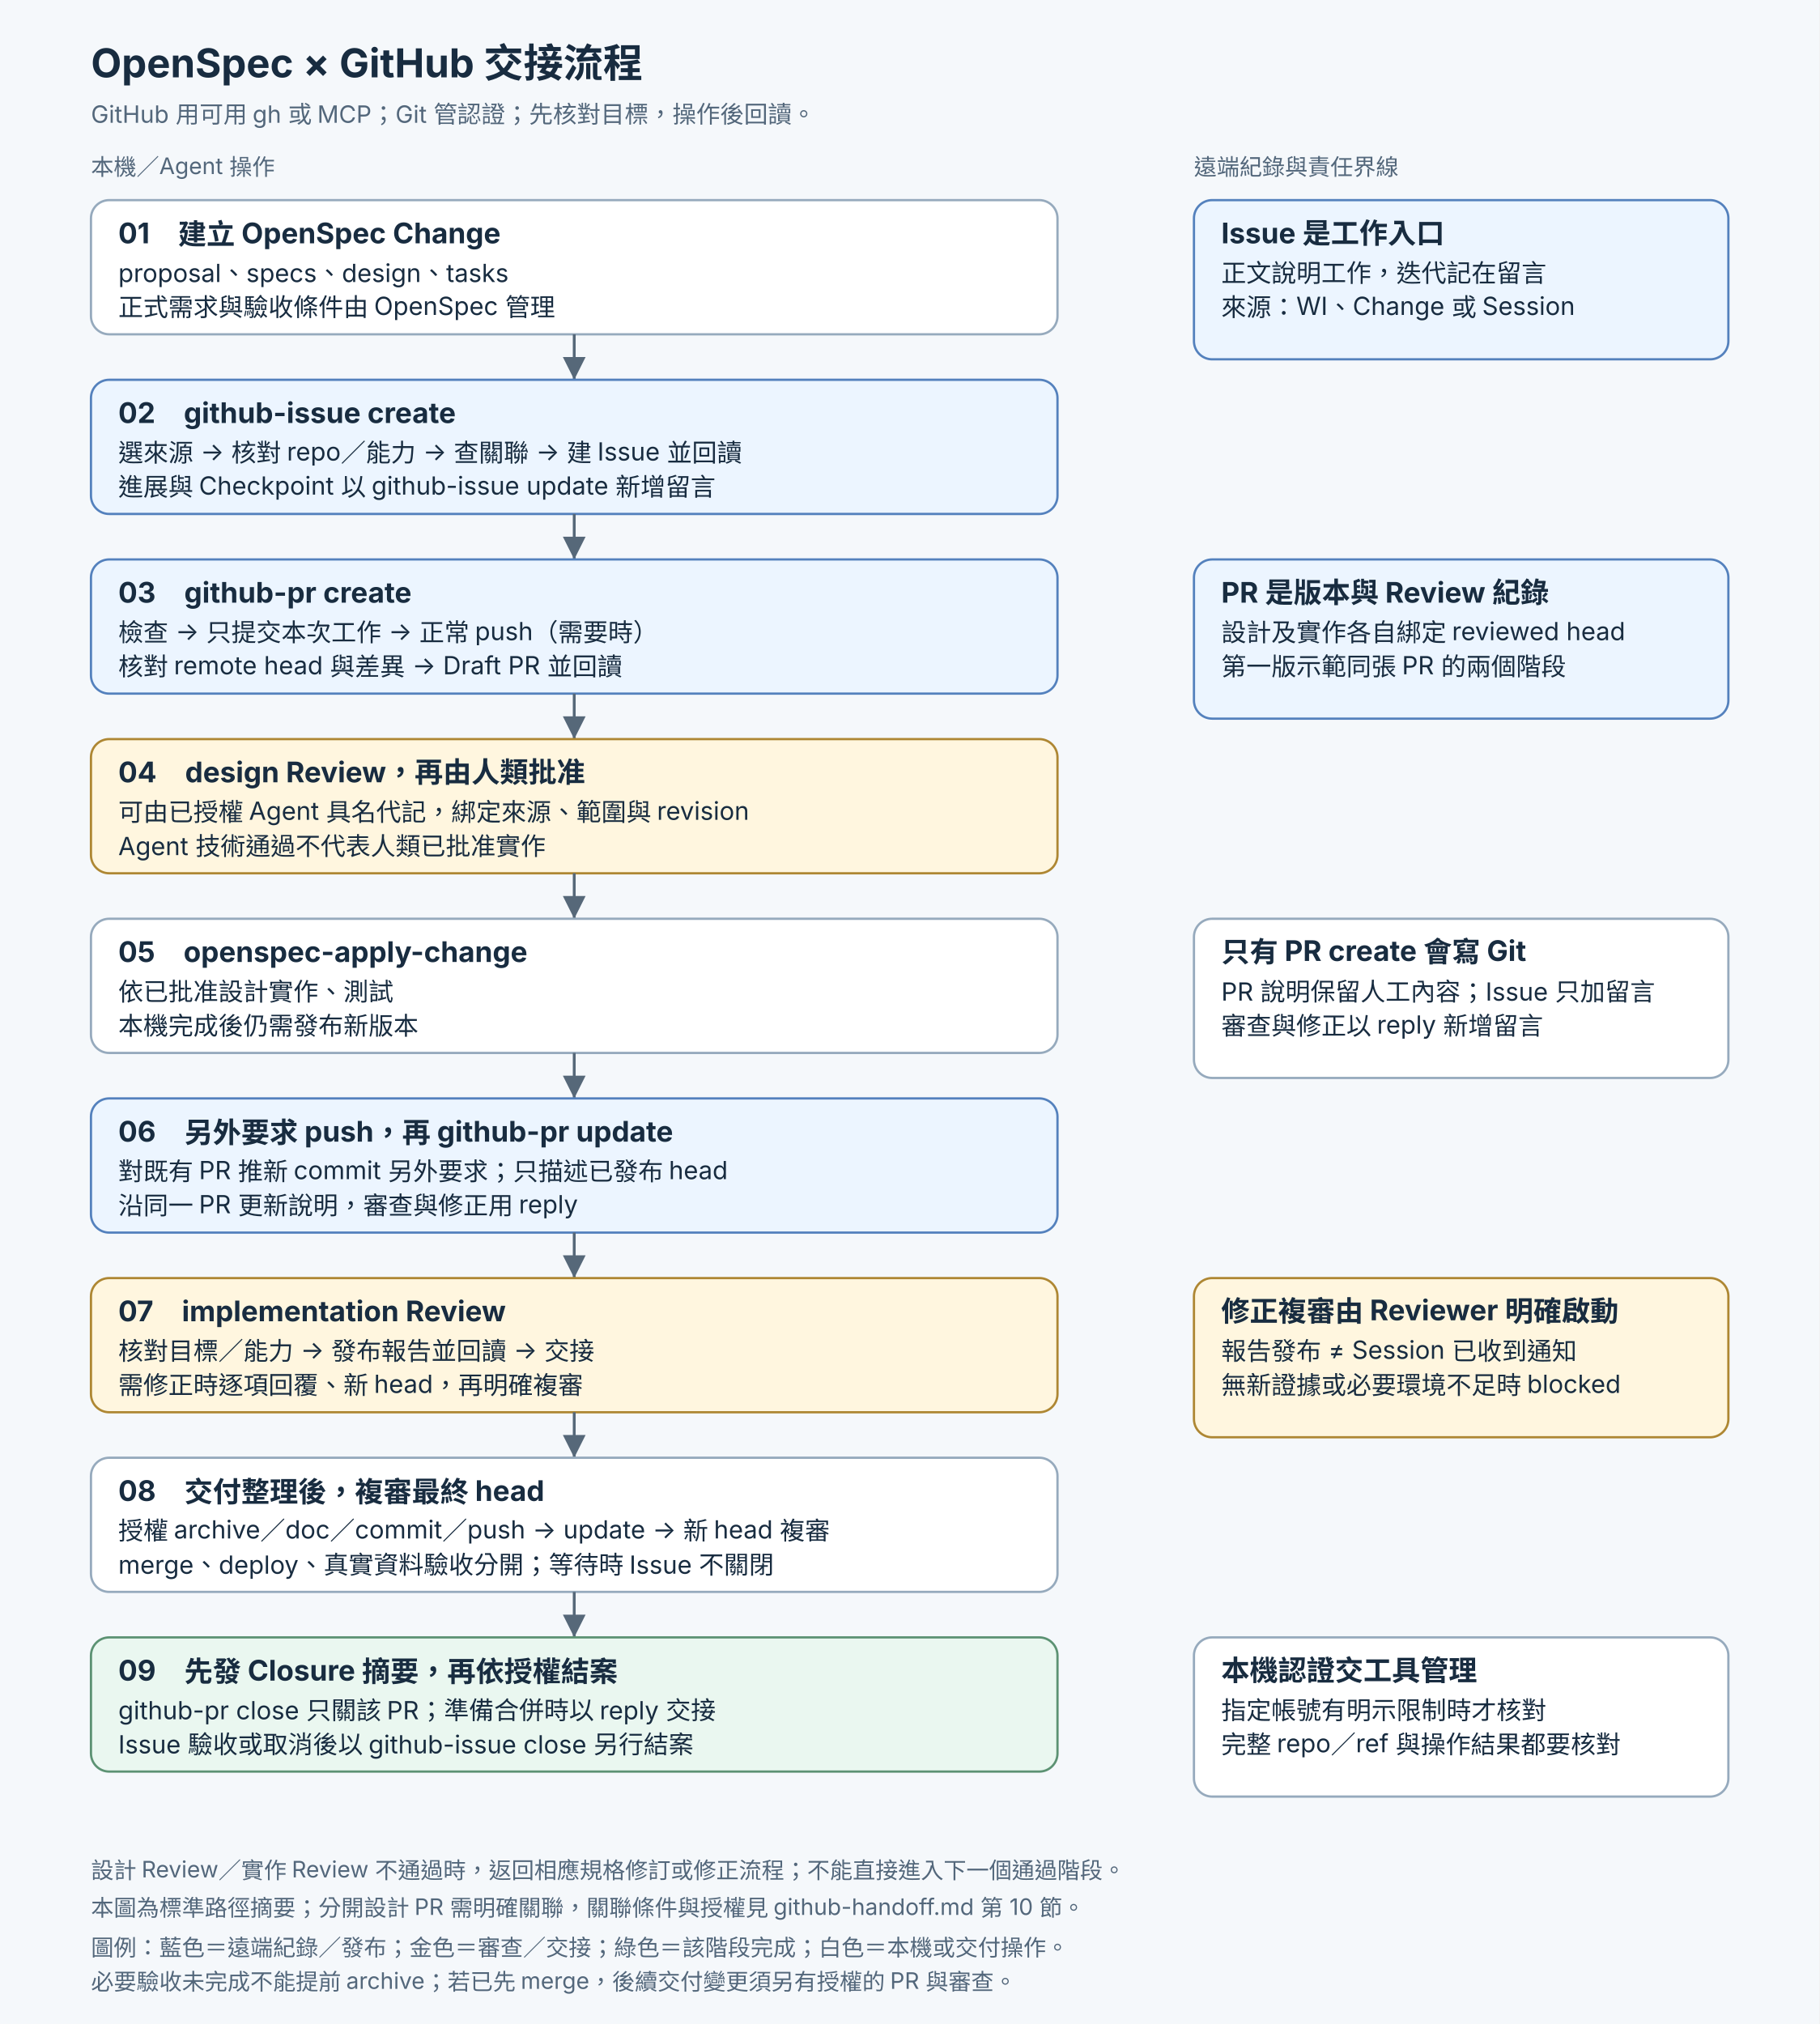
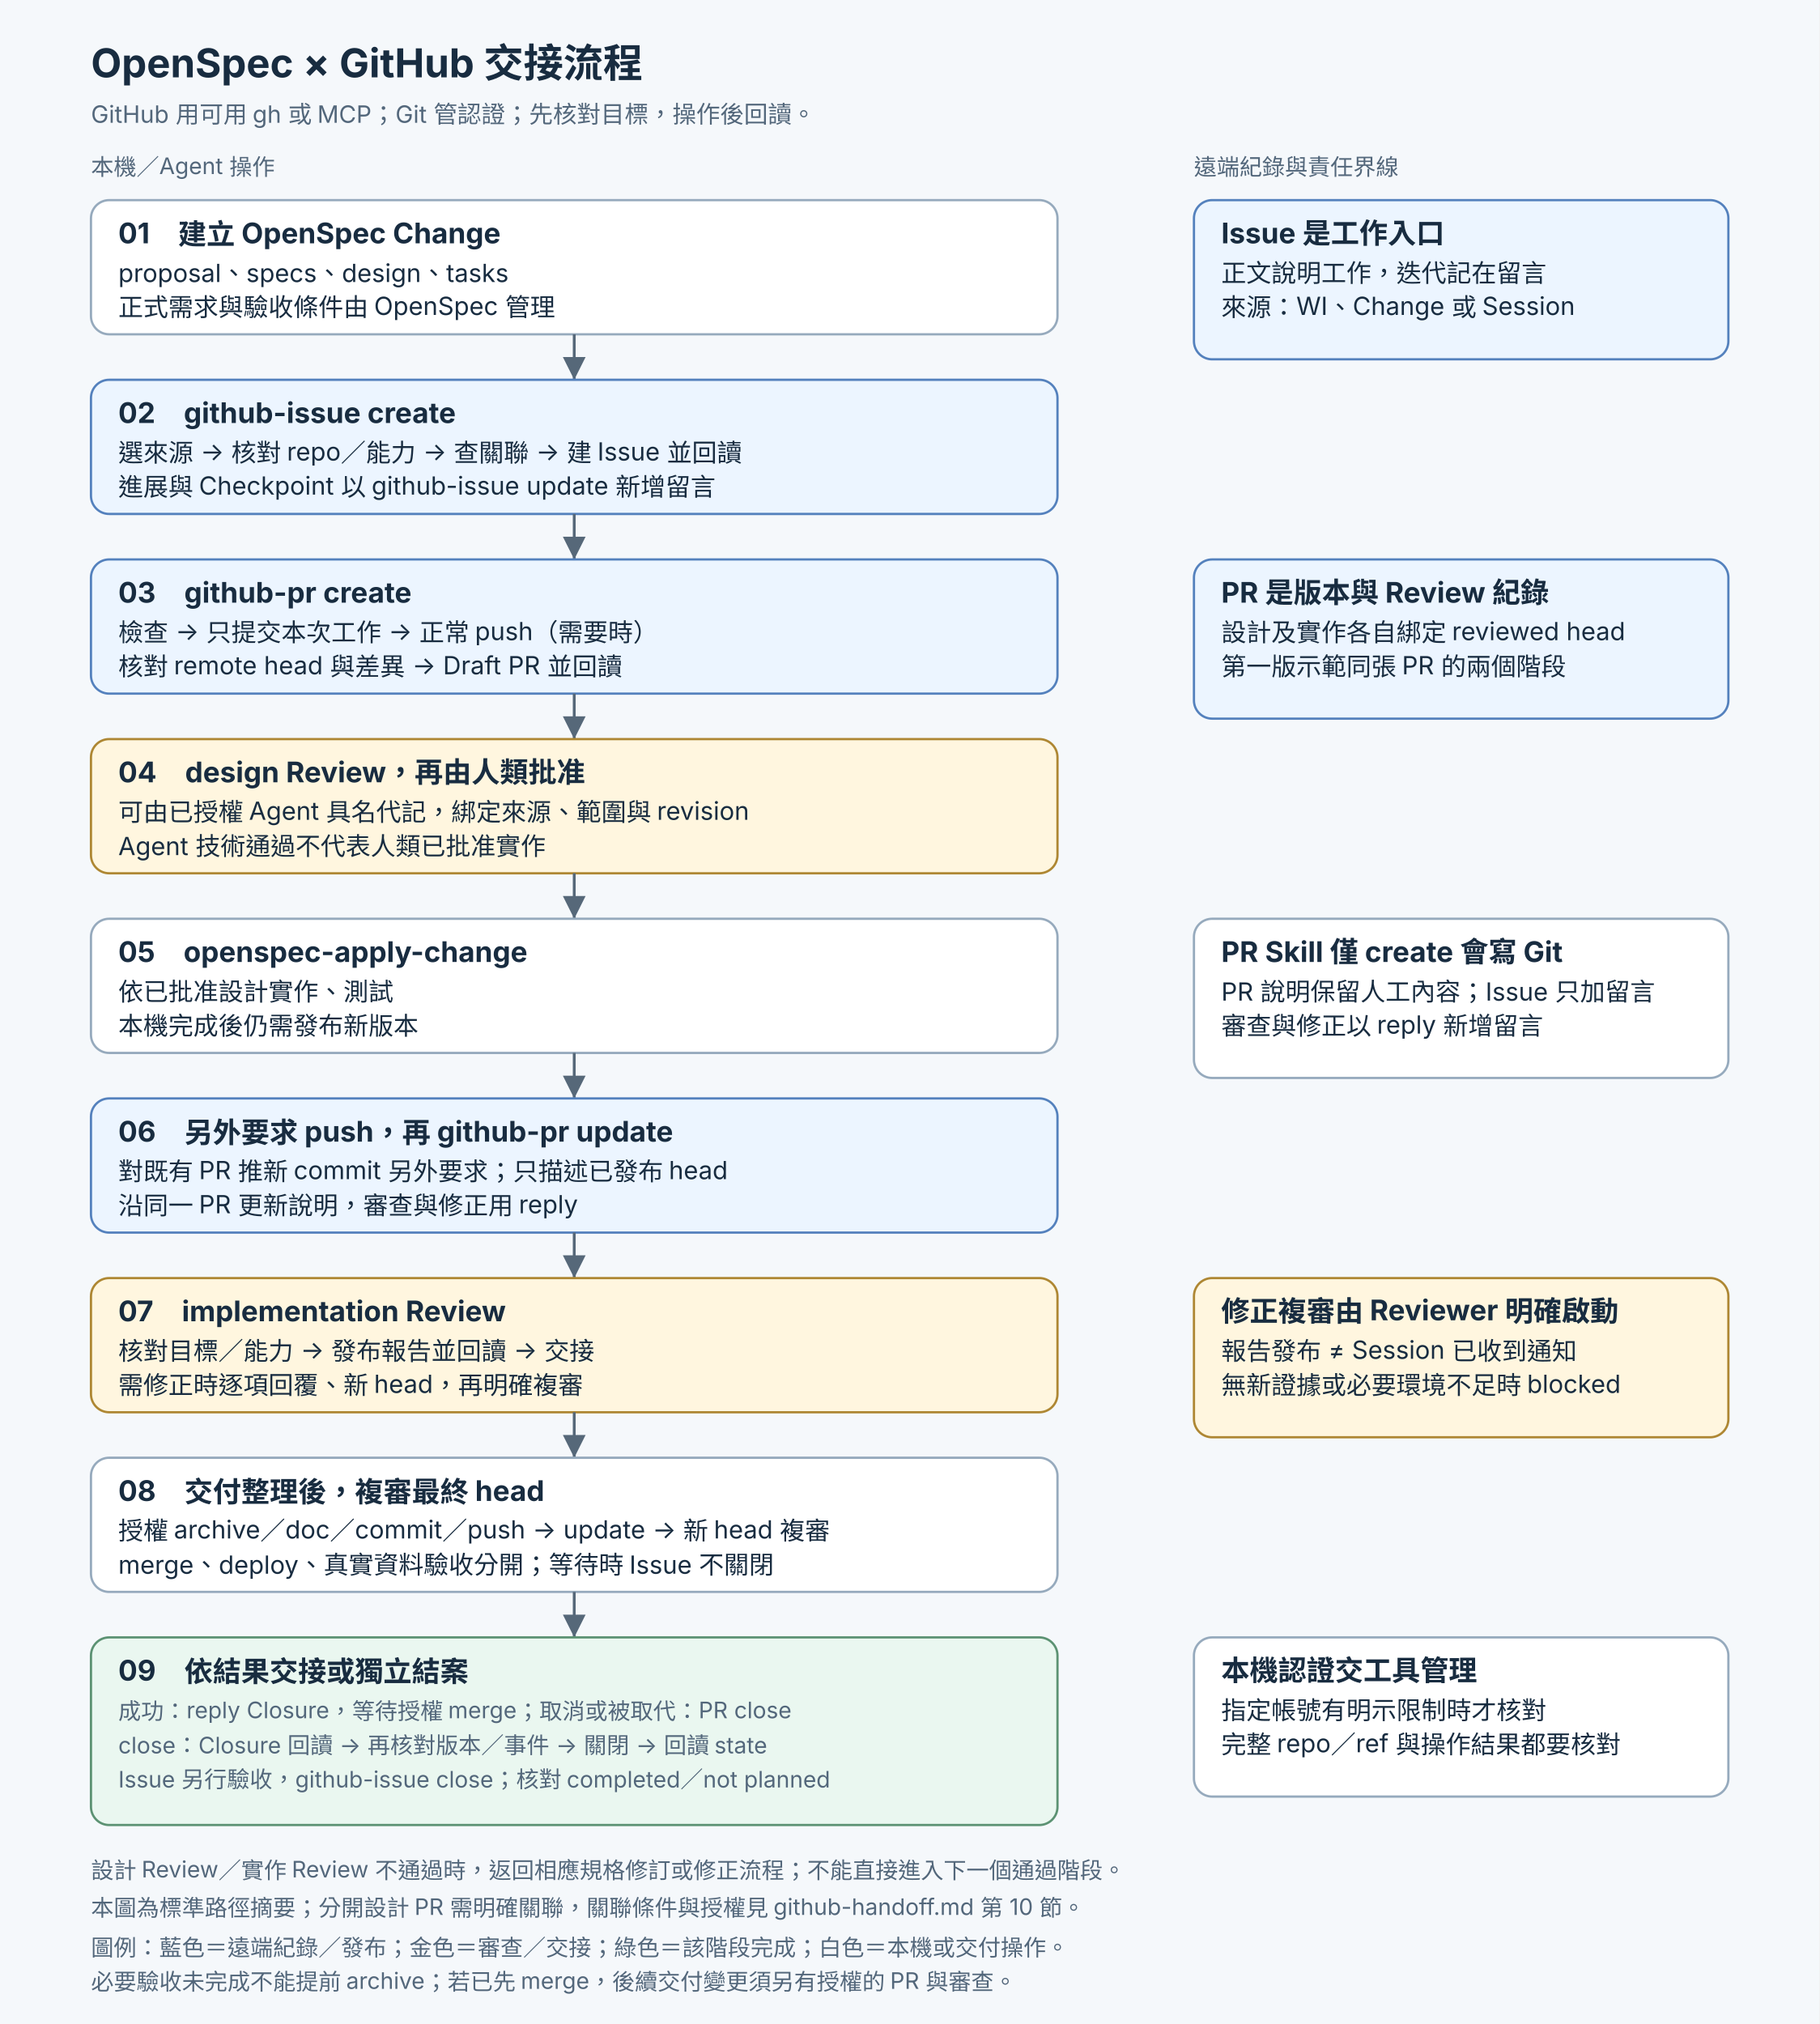
<svg xmlns="http://www.w3.org/2000/svg" width="1600" height="1780" viewBox="0 0 1600 1780" role="img" aria-labelledby="title desc">
  <defs>
    <marker id="arrow" markerWidth="10" markerHeight="10" refX="8" refY="4" orient="auto">
      <path d="M0 0 L8 4 L0 8 Z" fill="#566879" />
    </marker>
  </defs>
  <style>text{font-family:Inter,"PingFang TC","Noto Sans CJK TC",sans-serif;fill:#182c40}.title{font-size:35px;font-weight:700}.sub{font-size:21px;fill:#53677b}.heading{font-size:25px;font-weight:650}.body{font-size:22px}.note{font-size:20px;fill:#53677b}.box{fill:white;stroke:#96aabd;stroke-width:2}.blue{fill:#ecf5ff;stroke:#5481bd;stroke-width:2}.gold{fill:#fff6df;stroke:#ae8733;stroke-width:2}.green{fill:#eaf7f0;stroke:#5c9273;stroke-width:2}.line{fill:none;stroke:#566879;stroke-width:2.5;marker-end:url(#arrow)}.dash{fill:none;stroke:#8194a7;stroke-width:2;stroke-dasharray:7 6}</style>
  <rect width="1600" height="1780" fill="#f5f8fb" />
  <text x="80" y="68" class="title">OpenSpec × GitHub 交接流程</text>
  <text x="80" y="108" class="sub">GitHub 用可用 gh 或 MCP；Git 管認證；先核對目標，操作後回讀。</text>
  <text x="80" y="154" class="note">本機／Agent 操作</text>
  <text x="1050" y="154" class="note">遠端紀錄與責任界線</text>
  <rect x="80" y="176" width="850" height="118" rx="16" class="box" />
  <text x="104" y="214" class="heading">01　建立 OpenSpec Change</text>
  <text x="104" y="248" class="body">proposal、specs、design、tasks</text>
  <text x="104" y="278" class="body">正式需求與驗收條件由 OpenSpec 管理</text>
  <path d="M505 294 V334" class="line" />
  <rect x="80" y="334" width="850" height="118" rx="16" class="blue" />
  <text x="104" y="372" class="heading">02　github-issue create</text>
  <text x="104" y="406" class="body">選來源 → 核對 repo／能力 → 查關聯 → 建 Issue 並回讀</text>
  <text x="104" y="436" class="body">進展與 Checkpoint 以 github-issue update 新增留言</text>
  <path d="M505 452 V492" class="line" />
  <rect x="80" y="492" width="850" height="118" rx="16" class="blue" />
  <text x="104" y="530" class="heading">03　github-pr create</text>
  <text x="104" y="564" class="body">檢查 → 只提交本次工作 → 正常 push（需要時）</text>
  <text x="104" y="594" class="body">核對 remote head 與差異 → Draft PR 並回讀</text>
  <path d="M505 610 V650" class="line" />
  <rect x="80" y="650" width="850" height="118" rx="16" class="gold" />
  <text x="104" y="688" class="heading">04　design Review，再由人類批准</text>
  <text x="104" y="722" class="body">可由已授權 Agent 具名代記，綁定來源、範圍與 revision</text>
  <text x="104" y="752" class="body">Agent 技術通過不代表人類已批准實作</text>
  <path d="M505 768 V808" class="line" />
  <rect x="80" y="808" width="850" height="118" rx="16" class="box" />
  <text x="104" y="846" class="heading">05　openspec-apply-change</text>
  <text x="104" y="880" class="body">依已批准設計實作、測試</text>
  <text x="104" y="910" class="body">本機完成後仍需發布新版本</text>
  <path d="M505 926 V966" class="line" />
  <rect x="80" y="966" width="850" height="118" rx="16" class="blue" />
  <text x="104" y="1004" class="heading">06　另外要求 push，再 github-pr update</text>
  <text x="104" y="1038" class="body">對既有 PR 推新 commit 另外要求；只描述已發布 head</text>
  <text x="104" y="1068" class="body">沿同一 PR 更新說明，審查與修正用 reply</text>
  <path d="M505 1084 V1124" class="line" />
  <rect x="80" y="1124" width="850" height="118" rx="16" class="gold" />
  <text x="104" y="1162" class="heading">07　implementation Review</text>
  <text x="104" y="1196" class="body">核對目標／能力 → 發布報告並回讀 → 交接</text>
  <text x="104" y="1226" class="body">需修正時逐項回覆、新 head，再明確複審</text>
  <path d="M505 1242 V1282" class="line" />
  <rect x="80" y="1282" width="850" height="118" rx="16" class="box" />
  <text x="104" y="1320" class="heading">08　交付整理後，複審最終 head</text>
  <text x="104" y="1354" class="body">授權 archive／doc／commit／push → update → 新 head 複審</text>
  <text x="104" y="1384" class="body">merge、deploy、真實資料驗收分開；等待時 Issue 不關閉</text>
  <path d="M505 1400 V1440" class="line" />
-   <rect x="80" y="1440" width="850" height="118" rx="16" class="green" />
-   <text x="104" y="1478" class="heading">09　先發 Closure 摘要，再依授權結案</text>
-   <text x="104" y="1512" class="body">github-pr close 只關該 PR；準備合併時以 reply 交接</text>
-   <text x="104" y="1542" class="body">Issue 驗收或取消後以 github-issue close 另行結案</text>
+   <rect x="80" y="1440" width="850" height="165" rx="16" class="green" />
+   <text x="104" y="1478" class="heading">09　依結果交接或獨立結案</text>
+   <text x="104" y="1512" class="note">成功：reply Closure，等待授權 merge；取消或被取代：PR close</text>
+   <text x="104" y="1542" class="note">close：Closure 回讀 → 再核對版本／事件 → 關閉 → 回讀 state</text>
+   <text x="104" y="1572" class="note">Issue 另行驗收，github-issue close；核對 completed／not planned</text>
  <rect x="1050" y="176" width="470" height="140" rx="16" class="blue" />
  <text x="1074" y="214" class="heading">Issue 是工作入口</text>
  <text x="1074" y="248" class="body">正文說明工作，迭代記在留言</text>
  <text x="1074" y="278" class="body">來源：WI、Change 或 Session</text>
  <rect x="1050" y="492" width="470" height="140" rx="16" class="blue" />
  <text x="1074" y="530" class="heading">PR 是版本與 Review 紀錄</text>
  <text x="1074" y="564" class="body">設計及實作各自綁定 reviewed head</text>
  <text x="1074" y="594" class="body">第一版示範同張 PR 的兩個階段</text>
  <rect x="1050" y="808" width="470" height="140" rx="16" class="box" />
-   <text x="1074" y="846" class="heading">只有 PR create 會寫 Git</text>
+   <text x="1074" y="846" class="heading">PR Skill 僅 create 會寫 Git</text>
  <text x="1074" y="880" class="body">PR 說明保留人工內容；Issue 只加留言</text>
  <text x="1074" y="910" class="body">審查與修正以 reply 新增留言</text>
  <rect x="1050" y="1124" width="470" height="140" rx="16" class="gold" />
  <text x="1074" y="1162" class="heading">修正複審由 Reviewer 明確啟動</text>
  <text x="1074" y="1196" class="body">報告發布 ≠ Session 已收到通知</text>
  <text x="1074" y="1226" class="body">無新證據或必要環境不足時 blocked</text>
  <rect x="1050" y="1440" width="470" height="140" rx="16" class="box" />
  <text x="1074" y="1478" class="heading">本機認證交工具管理</text>
  <text x="1074" y="1512" class="body">指定帳號有明示限制時才核對</text>
  <text x="1074" y="1542" class="body">完整 repo／ref 與操作結果都要核對</text>
  <text x="80" y="1652" class="note">設計 Review／實作 Review 不通過時，返回相應規格修訂或修正流程；不能直接進入下一個通過階段。</text>
  <text x="80" y="1685" class="note">本圖為標準路徑摘要；分開設計 PR 需明確關聯，關聯條件與授權見 github-handoff.md 第 10 節。</text>
  <text x="80" y="1720" class="note">圖例：藍色＝遠端紀錄／發布；金色＝審查／交接；綠色＝該階段完成；白色＝本機或交付操作。</text>
  <text x="80" y="1750" class="note">必要驗收未完成不能提前 archive；若已先 merge，後續交付變更須另有授權的 PR 與審查。</text>
</svg>
